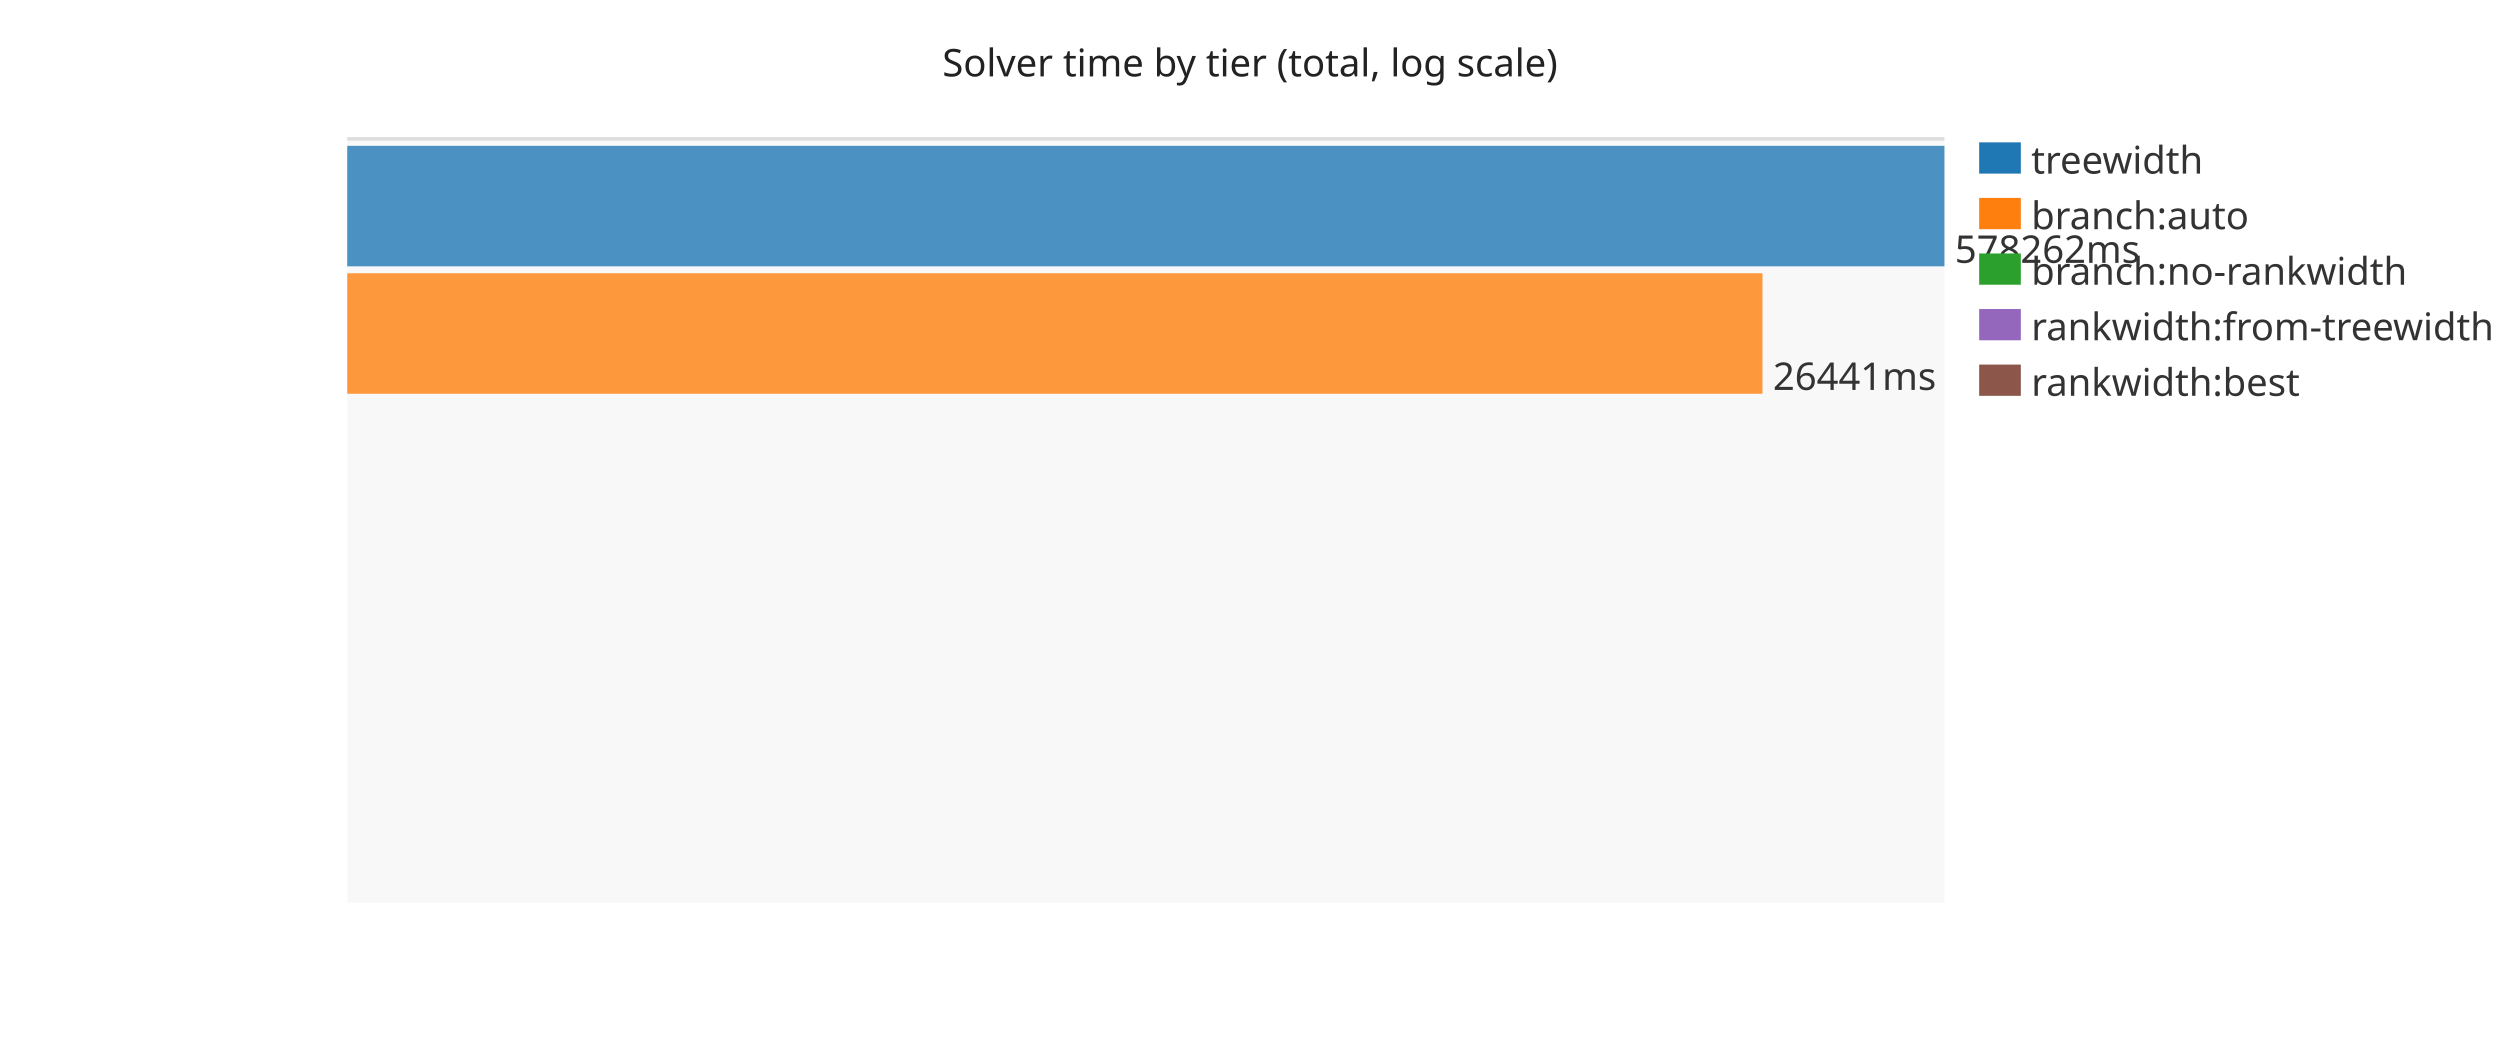
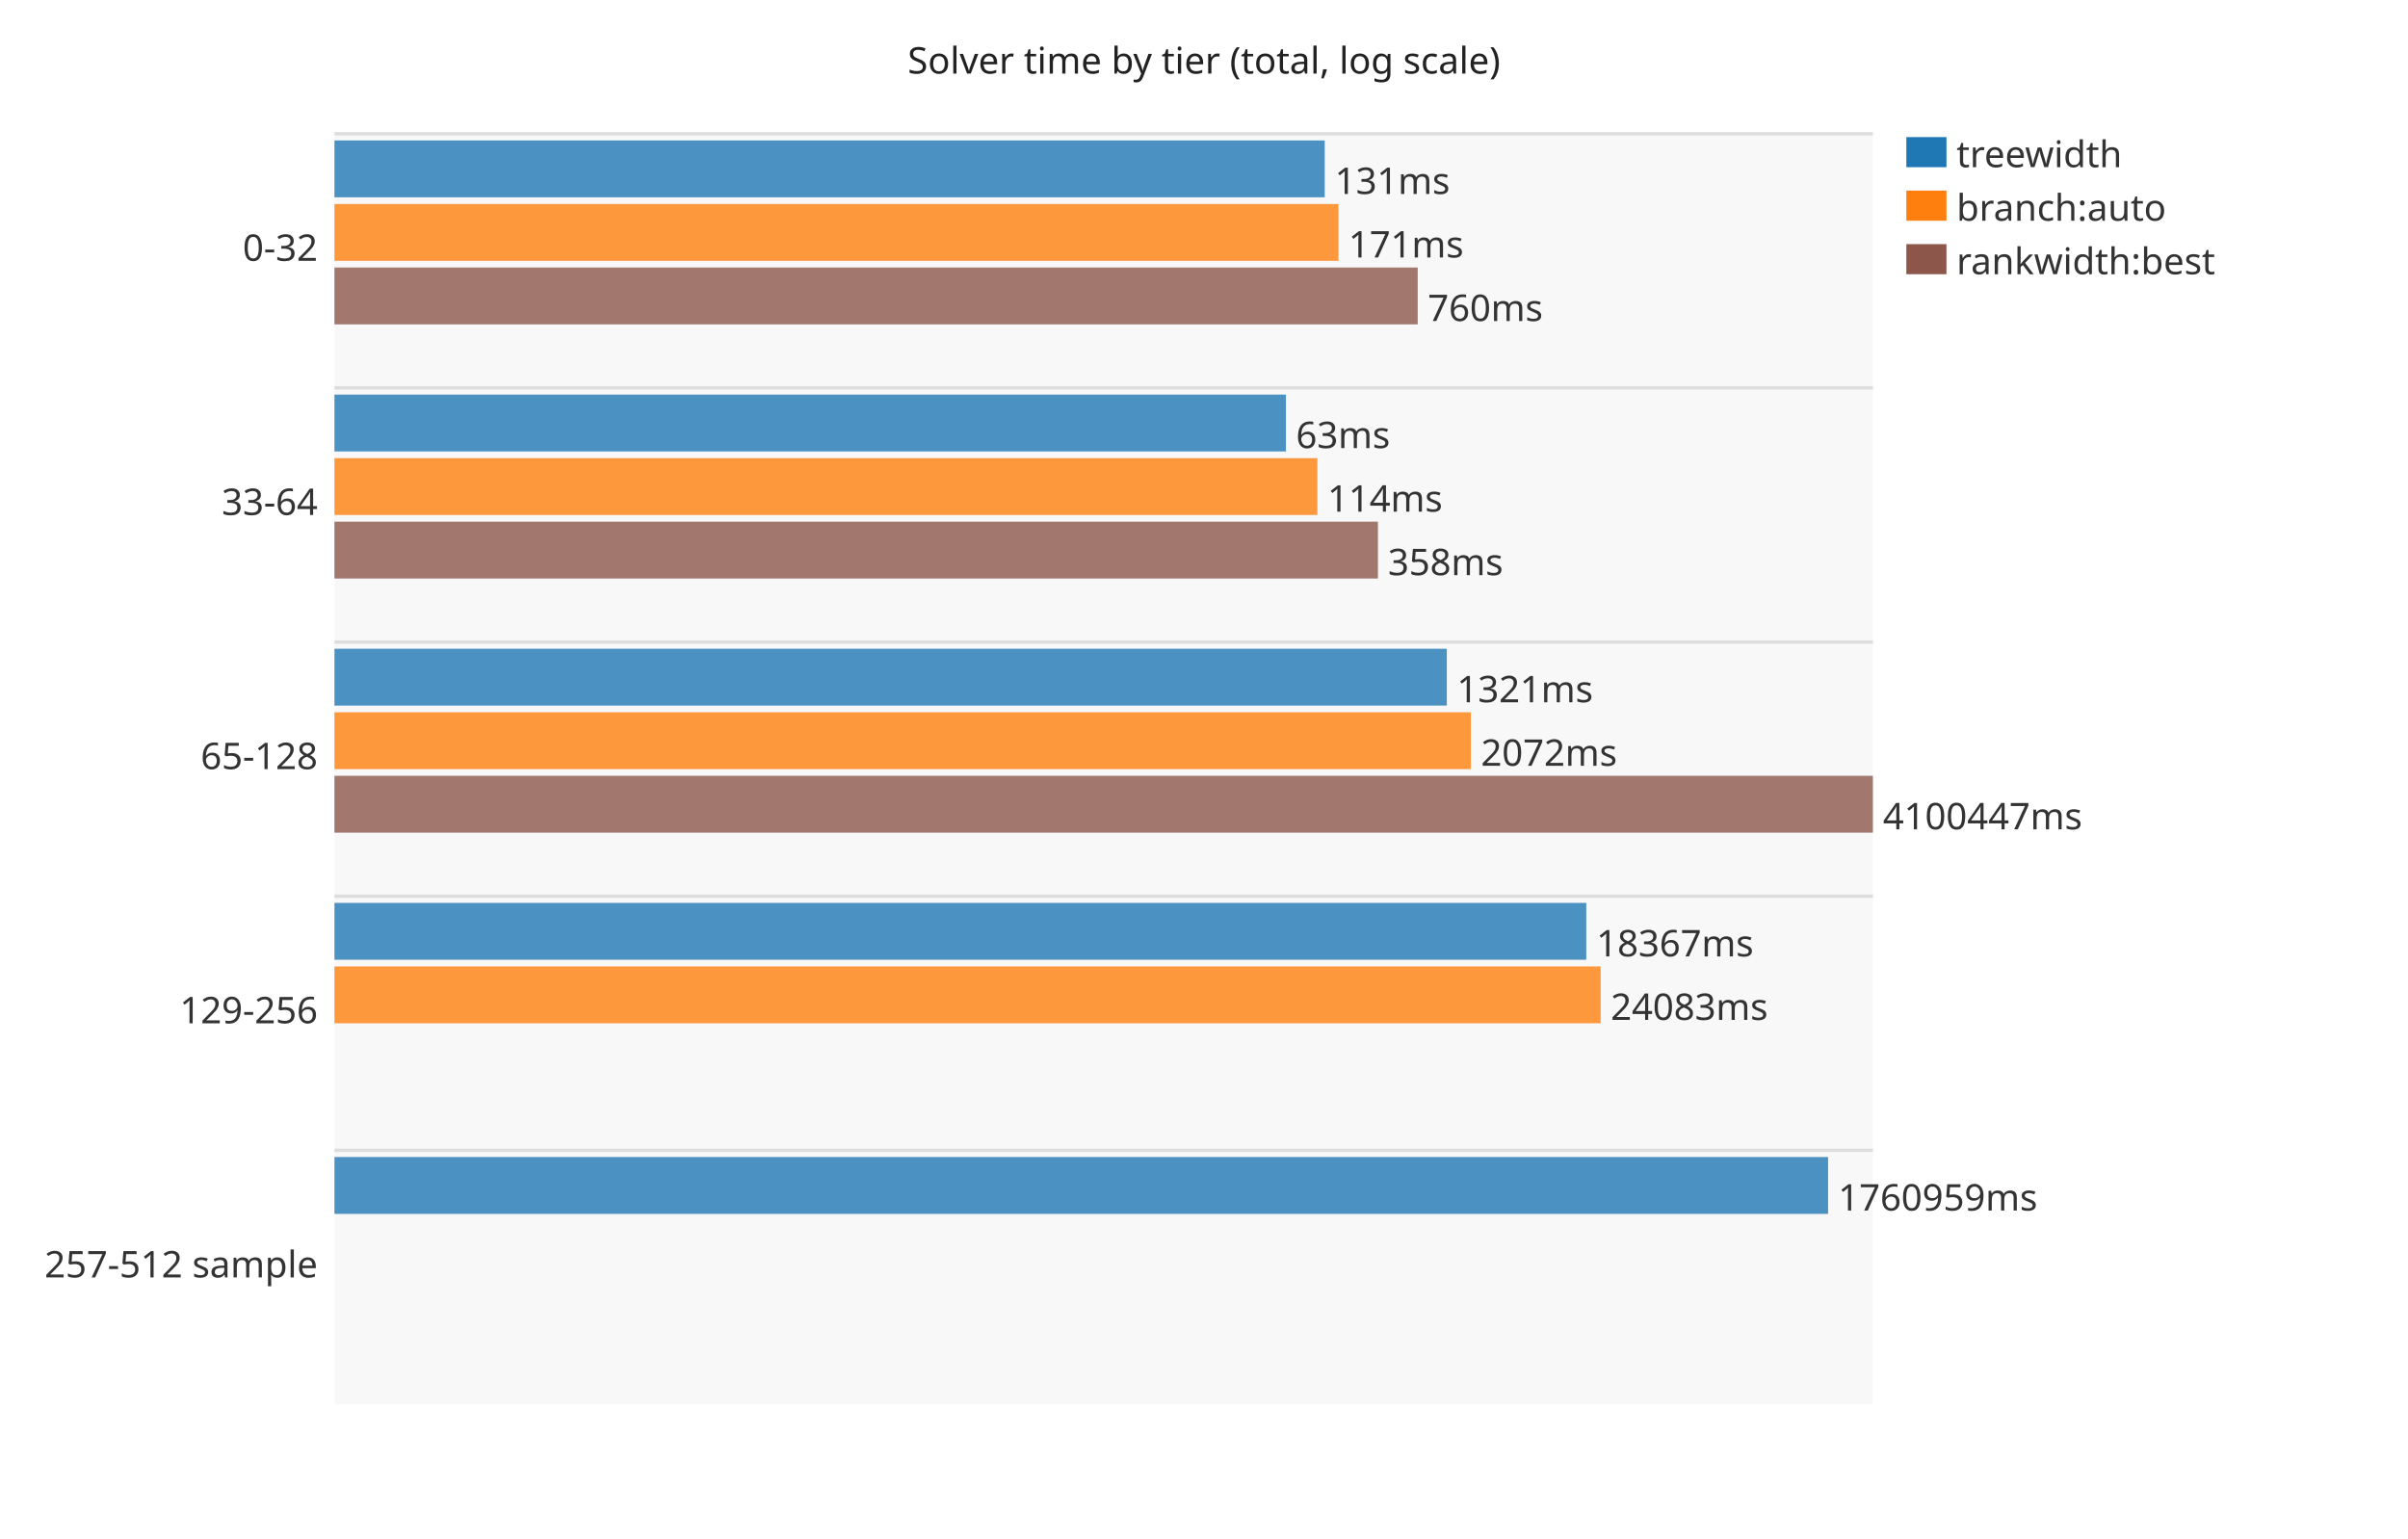
- <svg xmlns="http://www.w3.org/2000/svg" width="720" height="300" viewBox="0 0 720 300">
+ <svg xmlns="http://www.w3.org/2000/svg" width="720" height="460" viewBox="0 0 720 460">
  <style>text{font-family:sans-serif;font-size:11px;}</style>
-   <rect x="100.0" y="40.0" width="460.0" height="220.0" fill="#f8f8f8" opacity="1.00" />
+   <rect x="100.0" y="40.0" width="460.0" height="380.0" fill="#f8f8f8" opacity="1.00" />
  <text x="360.0" y="22.0" text-anchor="middle" fill="#222" font-size="13">Solver time by tier (total, log scale)</text>
-   <text x="95.0" y="150.0" text-anchor="end" fill="#333" font-size="10" />
+   <text x="95.0" y="78.0" text-anchor="end" fill="#333" font-size="10">0-32</text>
  <line x1="100.0" y1="40.0" x2="560.0" y2="40.0" stroke="#ddd" stroke-width="1.0" />
-   <rect x="100.0" y="42.0" width="460.0" height="34.7" fill="#1f77b4" opacity="0.80" />
-   <text x="563.0" y="75.7" text-anchor="start" fill="#333" font-size="9">578262ms</text>
-   <rect x="100.0" y="78.7" width="407.6" height="34.7" fill="#ff7f0e" opacity="0.80" />
-   <text x="510.6" y="112.3" text-anchor="start" fill="#333" font-size="9">26441ms</text>
+   <rect x="100.0" y="42.0" width="296.1" height="17.0" fill="#1f77b4" opacity="0.80" />
+   <text x="399.1" y="58.0" text-anchor="start" fill="#333" font-size="9">131ms</text>
+   <rect x="100.0" y="61.0" width="300.2" height="17.0" fill="#ff7f0e" opacity="0.80" />
+   <text x="403.2" y="77.0" text-anchor="start" fill="#333" font-size="9">171ms</text>
+   <rect x="100.0" y="80.0" width="323.9" height="17.0" fill="#8c564b" opacity="0.80" />
+   <text x="426.9" y="96.0" text-anchor="start" fill="#333" font-size="9">760ms</text>
+   <text x="95.0" y="154.0" text-anchor="end" fill="#333" font-size="10">33-64</text>
+   <line x1="100.0" y1="116.0" x2="560.0" y2="116.0" stroke="#ddd" stroke-width="1.0" />
+   <rect x="100.0" y="118.0" width="284.5" height="17.0" fill="#1f77b4" opacity="0.80" />
+   <text x="387.5" y="134.0" text-anchor="start" fill="#333" font-size="9">63ms</text>
+   <rect x="100.0" y="137.0" width="293.9" height="17.0" fill="#ff7f0e" opacity="0.80" />
+   <text x="396.9" y="153.0" text-anchor="start" fill="#333" font-size="9">114ms</text>
+   <rect x="100.0" y="156.0" width="312.0" height="17.0" fill="#8c564b" opacity="0.80" />
+   <text x="415.0" y="172.0" text-anchor="start" fill="#333" font-size="9">358ms</text>
+   <text x="95.0" y="230.0" text-anchor="end" fill="#333" font-size="10">65-128</text>
+   <line x1="100.0" y1="192.0" x2="560.0" y2="192.0" stroke="#ddd" stroke-width="1.0" />
+   <rect x="100.0" y="194.0" width="332.6" height="17.0" fill="#1f77b4" opacity="0.80" />
+   <text x="435.6" y="210.0" text-anchor="start" fill="#333" font-size="9">1321ms</text>
+   <rect x="100.0" y="213.0" width="339.8" height="17.0" fill="#ff7f0e" opacity="0.80" />
+   <text x="442.8" y="229.0" text-anchor="start" fill="#333" font-size="9">2072ms</text>
+   <rect x="100.0" y="232.0" width="460.0" height="17.0" fill="#8c564b" opacity="0.80" />
+   <text x="563.0" y="248.0" text-anchor="start" fill="#333" font-size="9">4100447ms</text>
+   <text x="95.0" y="306.0" text-anchor="end" fill="#333" font-size="10">129-256</text>
+   <line x1="100.0" y1="268.0" x2="560.0" y2="268.0" stroke="#ddd" stroke-width="1.0" />
+   <rect x="100.0" y="270.0" width="374.3" height="17.0" fill="#1f77b4" opacity="0.80" />
+   <text x="477.3" y="286.0" text-anchor="start" fill="#333" font-size="9">18367ms</text>
+   <rect x="100.0" y="289.0" width="378.6" height="17.0" fill="#ff7f0e" opacity="0.80" />
+   <text x="481.6" y="305.0" text-anchor="start" fill="#333" font-size="9">24083ms</text>
+   <text x="95.0" y="382.0" text-anchor="end" fill="#333" font-size="10">257-512 sample</text>
+   <line x1="100.0" y1="344.0" x2="560.0" y2="344.0" stroke="#ddd" stroke-width="1.0" />
+   <rect x="100.0" y="346.0" width="446.6" height="17.0" fill="#1f77b4" opacity="0.80" />
+   <text x="549.6" y="362.0" text-anchor="start" fill="#333" font-size="9">1760959ms</text>
  <rect x="570.0" y="41.0" width="12.0" height="9.0" fill="#1f77b4" opacity="1.00" />
  <text x="585.0" y="50.0" text-anchor="start" fill="#333" font-size="10">treewidth</text>
  <rect x="570.0" y="57.0" width="12.0" height="9.0" fill="#ff7f0e" opacity="1.00" />
  <text x="585.0" y="66.0" text-anchor="start" fill="#333" font-size="10">branch:auto</text>
-   <rect x="570.0" y="73.0" width="12.0" height="9.0" fill="#2ca02c" opacity="1.00" />
-   <text x="585.0" y="82.0" text-anchor="start" fill="#333" font-size="10">branch:no-rankwidth</text>
-   <rect x="570.0" y="89.0" width="12.0" height="9.0" fill="#9467bd" opacity="1.00" />
-   <text x="585.0" y="98.0" text-anchor="start" fill="#333" font-size="10">rankwidth:from-treewidth</text>
-   <rect x="570.0" y="105.0" width="12.0" height="9.0" fill="#8c564b" opacity="1.00" />
-   <text x="585.0" y="114.0" text-anchor="start" fill="#333" font-size="10">rankwidth:best</text>
+   <rect x="570.0" y="73.0" width="12.0" height="9.0" fill="#8c564b" opacity="1.00" />
+   <text x="585.0" y="82.0" text-anchor="start" fill="#333" font-size="10">rankwidth:best</text>
</svg>
